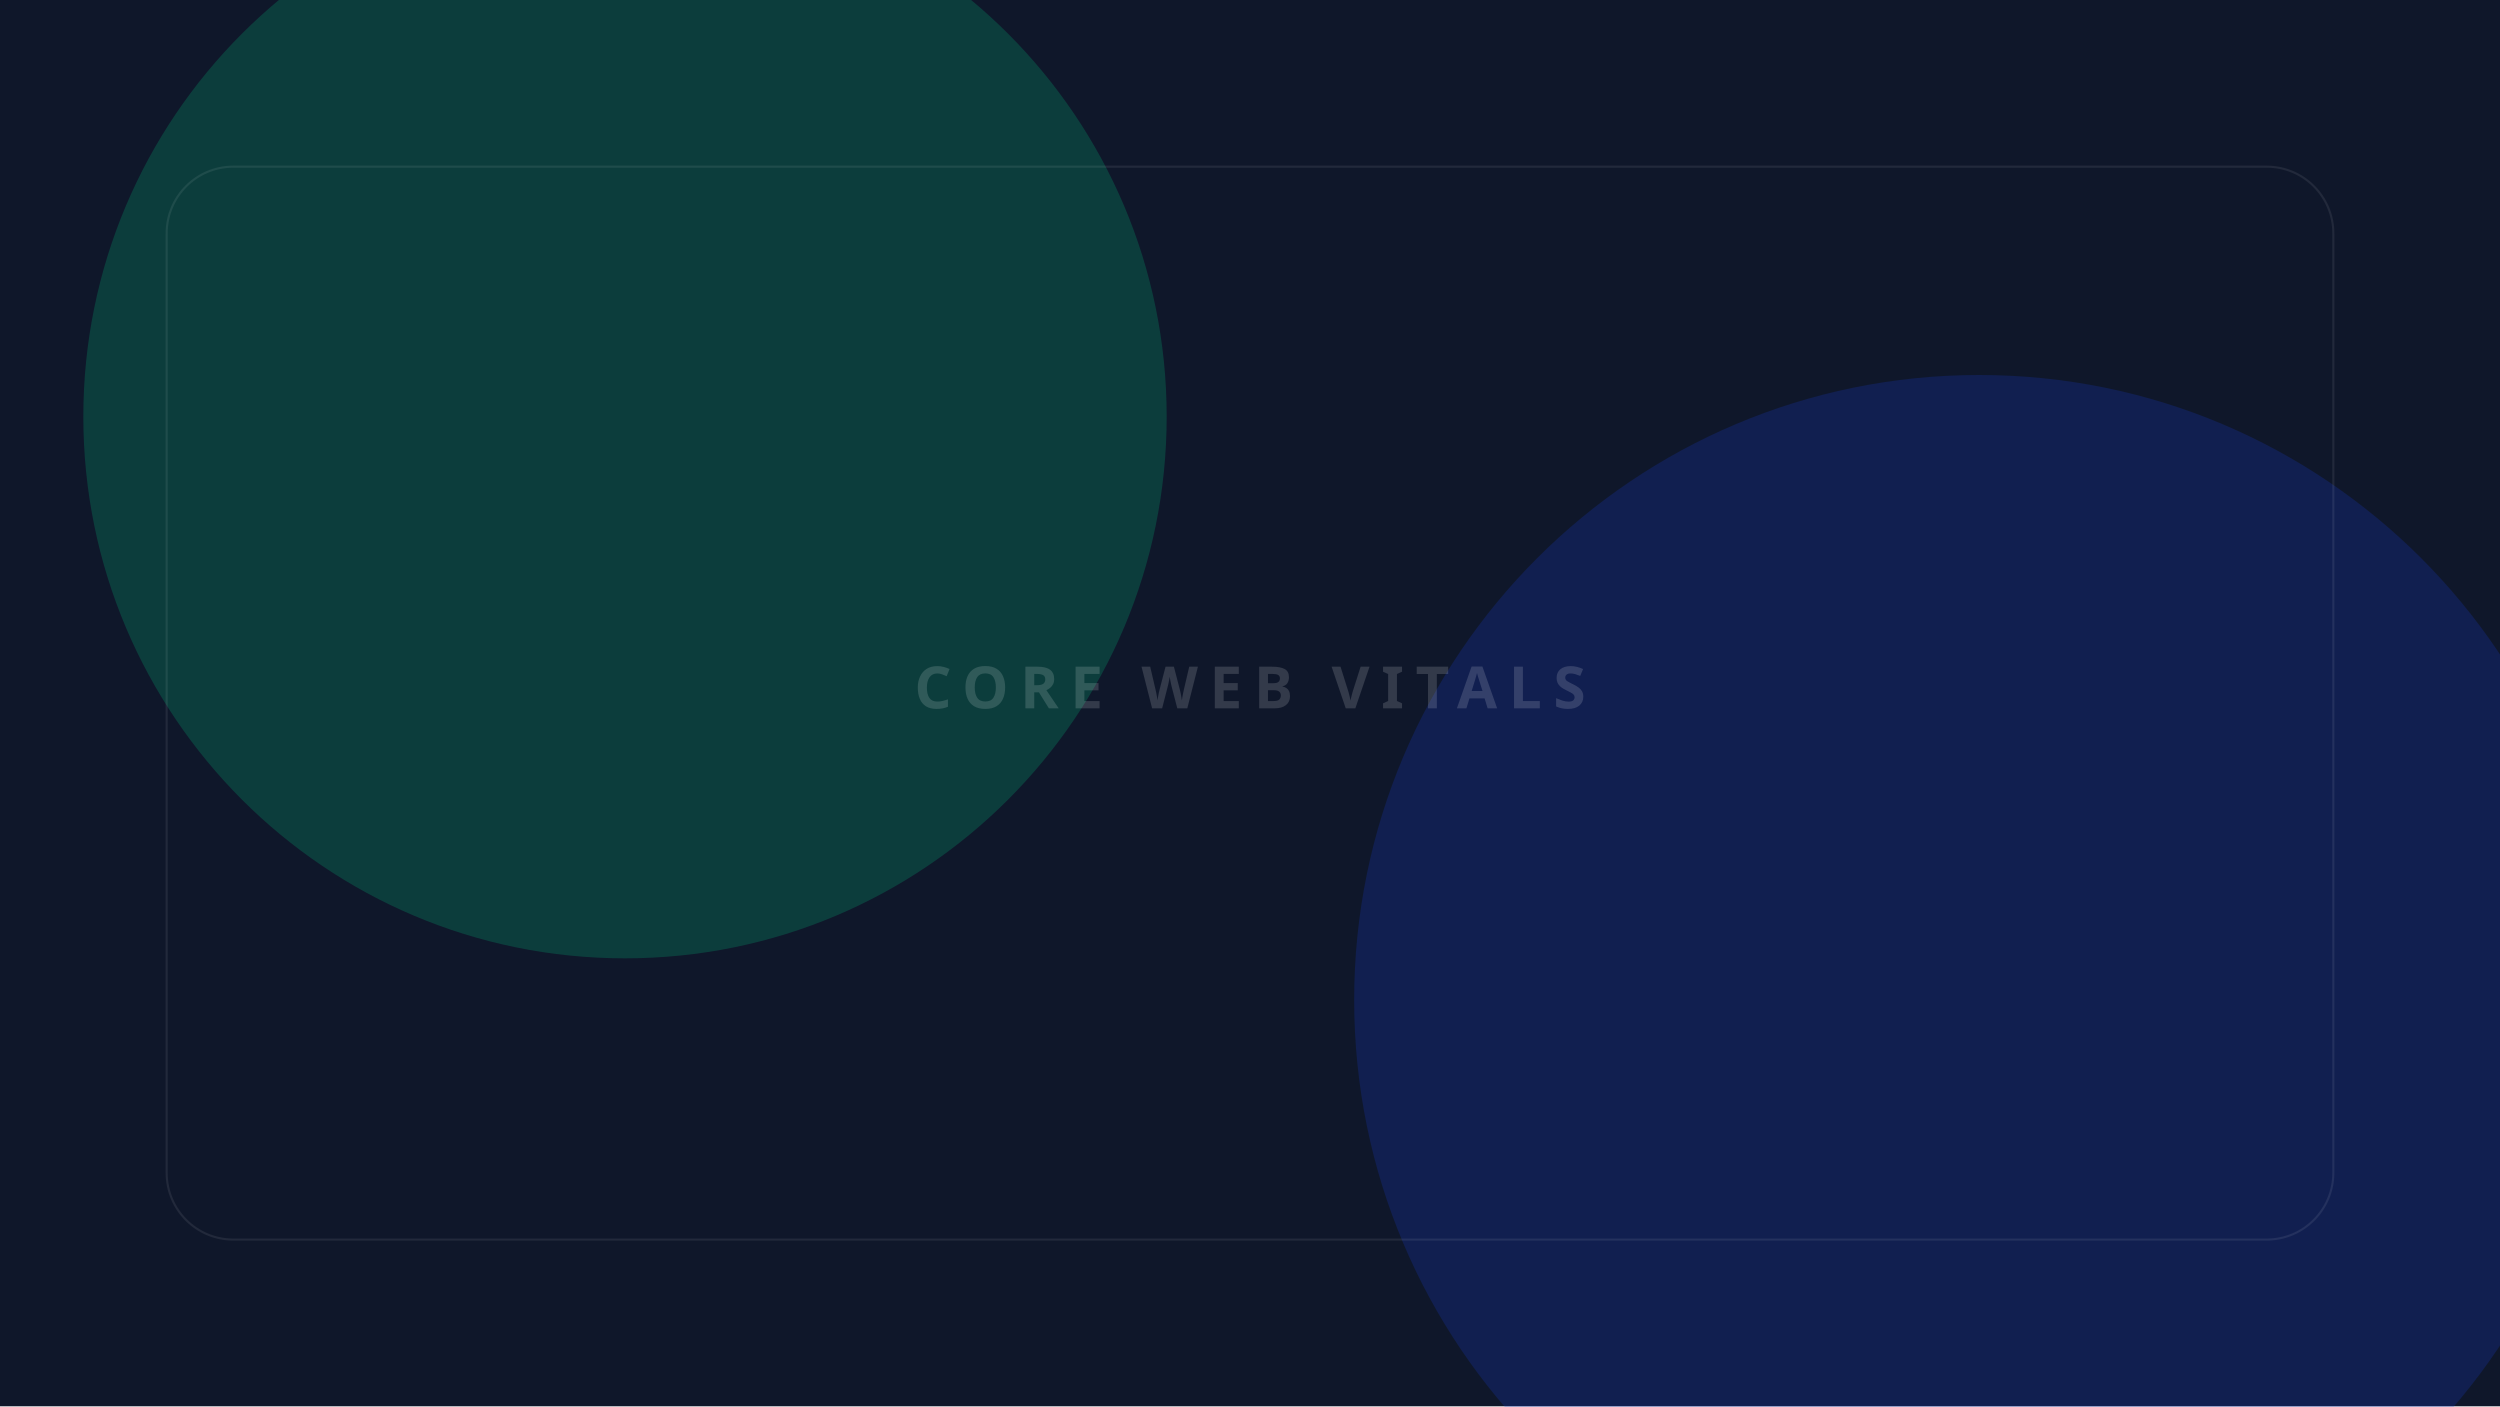
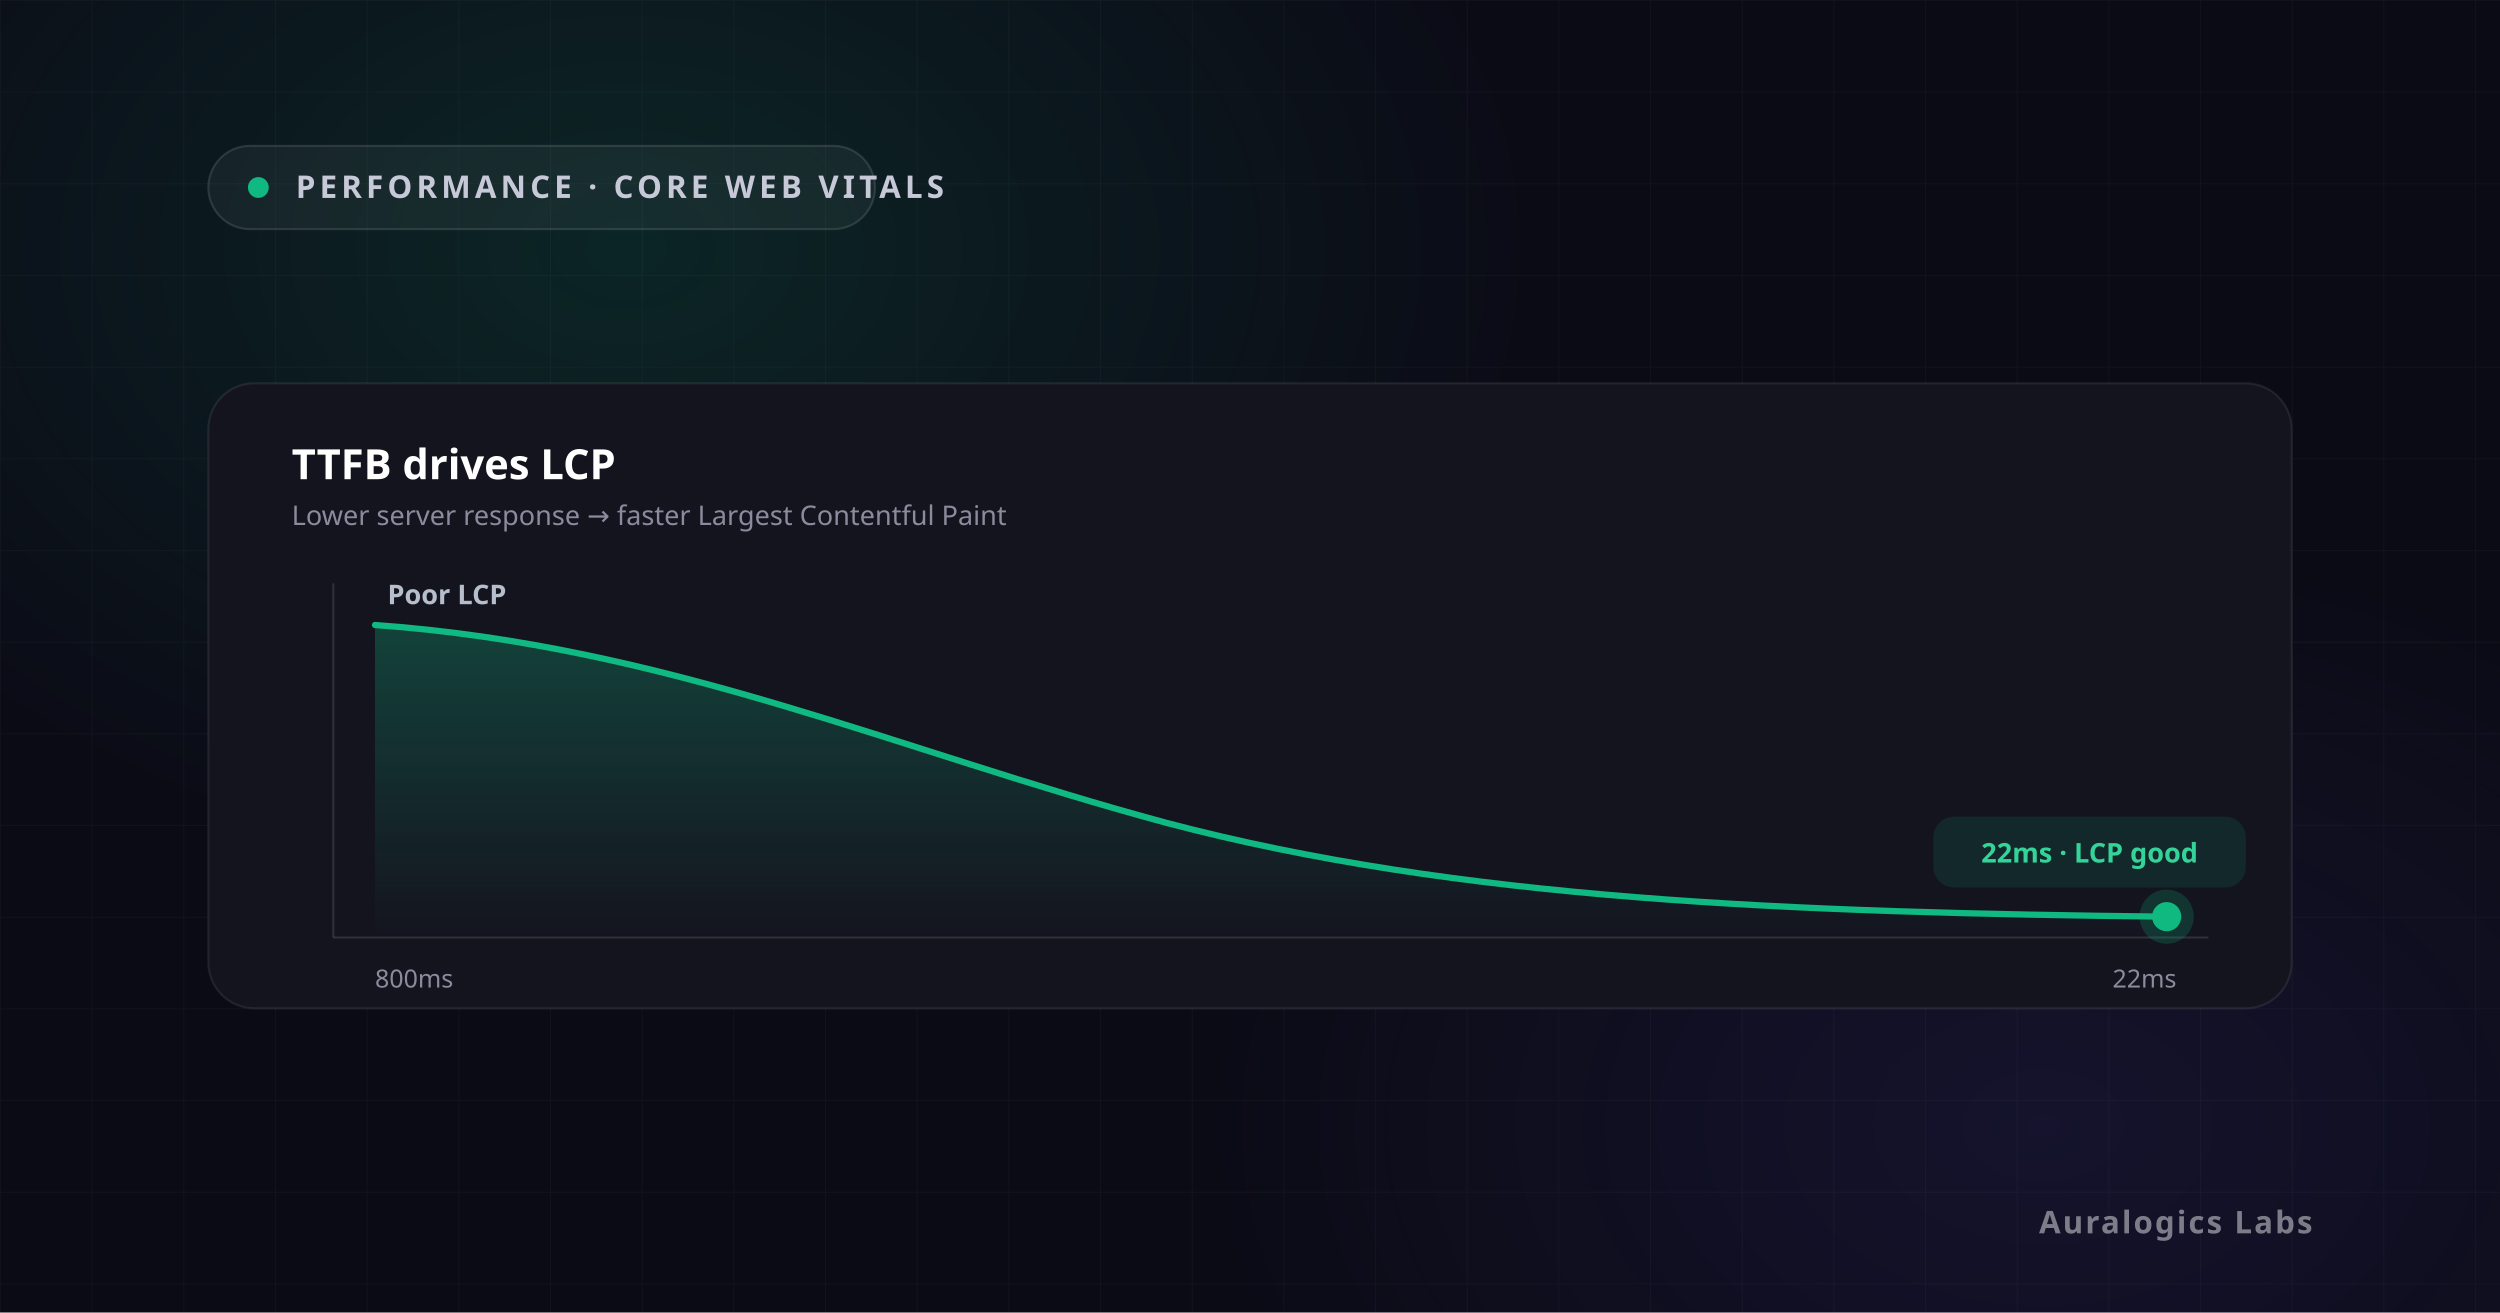
- <svg xmlns="http://www.w3.org/2000/svg" width="1200" height="675" viewBox="0 0 1200 675" fill="none">
-   <rect width="1200" height="675" fill="#0F172A" />
-   <circle cx="300" cy="200" r="260" fill="#059669" fill-opacity="0.3" />
-   <circle cx="950" cy="480" r="300" fill="#1A3FD8" fill-opacity="0.22" />
-   <rect x="80" y="80" width="1040" height="515" rx="32" stroke="white" stroke-opacity="0.08" />
-   <text x="600" y="340" text-anchor="middle" fill="white" fill-opacity="0.15" font-family="system-ui,sans-serif" font-size="28" font-weight="700" letter-spacing="0.2em">CORE WEB VITALS</text>
+ <svg xmlns="http://www.w3.org/2000/svg" width="1200" height="630" viewBox="0 0 1200 630" fill="none" font-family="'DM Sans', ui-sans-serif, system-ui, sans-serif">
+   <defs>
+     <radialGradient id="ac" cx="0.5" cy="0.5" r="0.5">
+       <stop offset="0%" stop-color="#10B981" stop-opacity="0.15" />
+       <stop offset="100%" stop-color="#10B981" stop-opacity="0" />
+     </radialGradient>
+     <radialGradient id="vi" cx="0.5" cy="0.5" r="0.5">
+       <stop offset="0%" stop-color="#6D5EFA" stop-opacity="0.10" />
+       <stop offset="100%" stop-color="#6D5EFA" stop-opacity="0" />
+     </radialGradient>
+     <linearGradient id="area" x1="0" y1="0" x2="0" y2="1">
+       <stop offset="0%" stop-color="#10B981" stop-opacity="0.28" />
+       <stop offset="100%" stop-color="#10B981" stop-opacity="0" />
+     </linearGradient>
+     <pattern id="g" width="44" height="44" patternUnits="userSpaceOnUse">
+       <path d="M44 0H0V44" fill="none" stroke="#FFFFFF" stroke-opacity="0.03" stroke-width="1" />
+     </pattern>
+   </defs>
+   <rect width="1200" height="630" fill="#0B0B16" />
+   <rect width="1200" height="630" fill="url(#g)" />
+   <ellipse cx="300" cy="120" rx="440" ry="300" fill="url(#ac)" />
+   <ellipse cx="980" cy="540" rx="400" ry="280" fill="url(#vi)" />
+   <rect x="100" y="70" width="320" height="40" rx="20" fill="#FFFFFF" fill-opacity="0.05" stroke="#FFFFFF" stroke-opacity="0.12" />
+   <circle cx="124" cy="90" r="5" fill="#10B981" />
+   <text x="142" y="95" fill="#C7C9D9" font-size="15" font-weight="700" letter-spacing="2">PERFORMANCE · CORE WEB VITALS</text>
+   <rect x="100" y="184" width="1000" height="300" rx="22" fill="#14141F" stroke="#FFFFFF" stroke-opacity="0.08" />
+   <text x="140" y="230" fill="#FFFFFF" font-size="20" font-weight="700">TTFB drives LCP</text>
+   <text x="140" y="252" fill="#8A8C9E" font-size="13">Lower server response → faster Largest Contentful Paint</text>
+   <line x1="160" y1="450" x2="1060" y2="450" stroke="#FFFFFF" stroke-opacity="0.12" />
+   <line x1="160" y1="280" x2="160" y2="450" stroke="#FFFFFF" stroke-opacity="0.12" />
+   <path d="M180,300 C320,310 430,360 560,395 C700,432 860,438 1040,440 L1040,450 L180,450 Z" fill="url(#area)" />
+   <path d="M180,300 C320,310 430,360 560,395 C700,432 860,438 1040,440" fill="none" stroke="#10B981" stroke-width="3" stroke-linecap="round" />
+   <circle cx="1040" cy="440" r="7" fill="#10B981" />
+   <circle cx="1040" cy="440" r="13" fill="#10B981" fill-opacity="0.2" />
+   <rect x="928" y="392" width="150" height="34" rx="10" fill="#10B981" fill-opacity="0.12" />
+   <text x="1003" y="414" fill="#34D399" font-size="13" font-weight="700" text-anchor="middle">22ms · LCP good</text>
+   <text x="186" y="290" fill="#B6BECC" font-size="13" font-weight="600">Poor LCP</text>
+   <text x="180" y="474" fill="#8A8C9E" font-size="12">800ms</text>
+   <text x="1014" y="474" fill="#8A8C9E" font-size="12">22ms</text>
+   <text x="1110" y="592" fill="#FFFFFF" fill-opacity="0.45" font-size="15" font-weight="700" text-anchor="end" letter-spacing="1">Auralogics Labs</text>
</svg>
